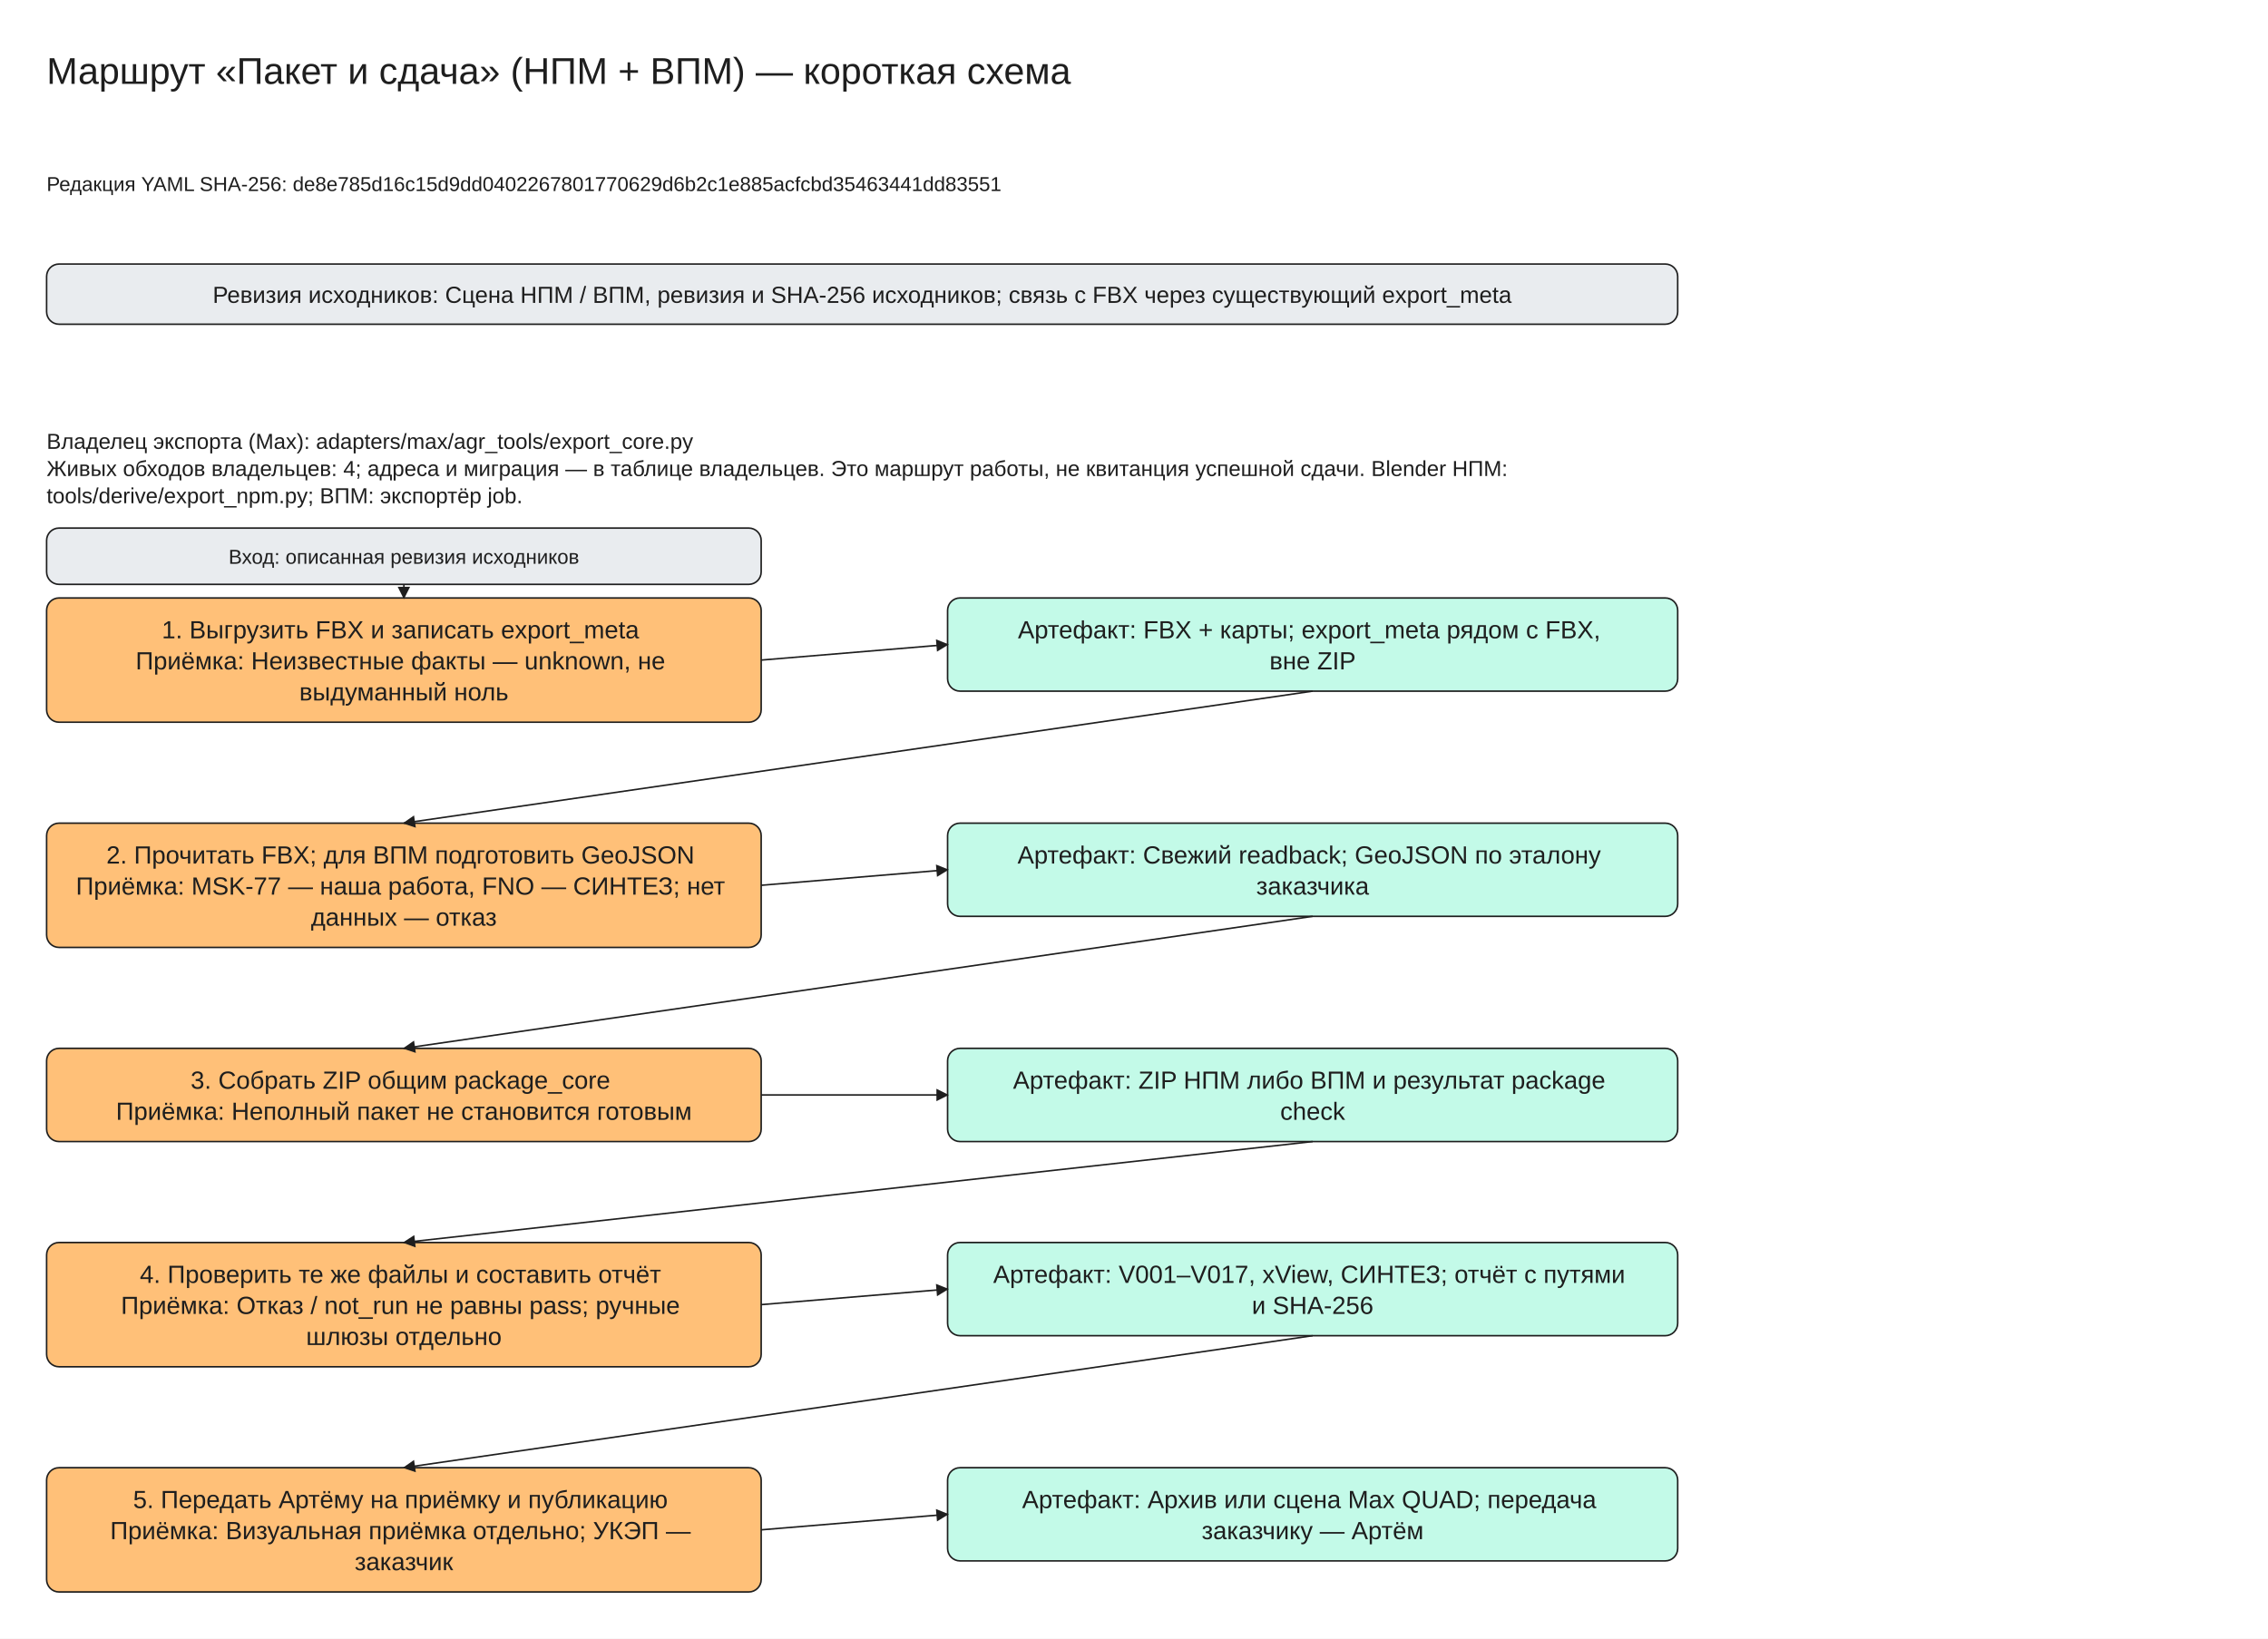
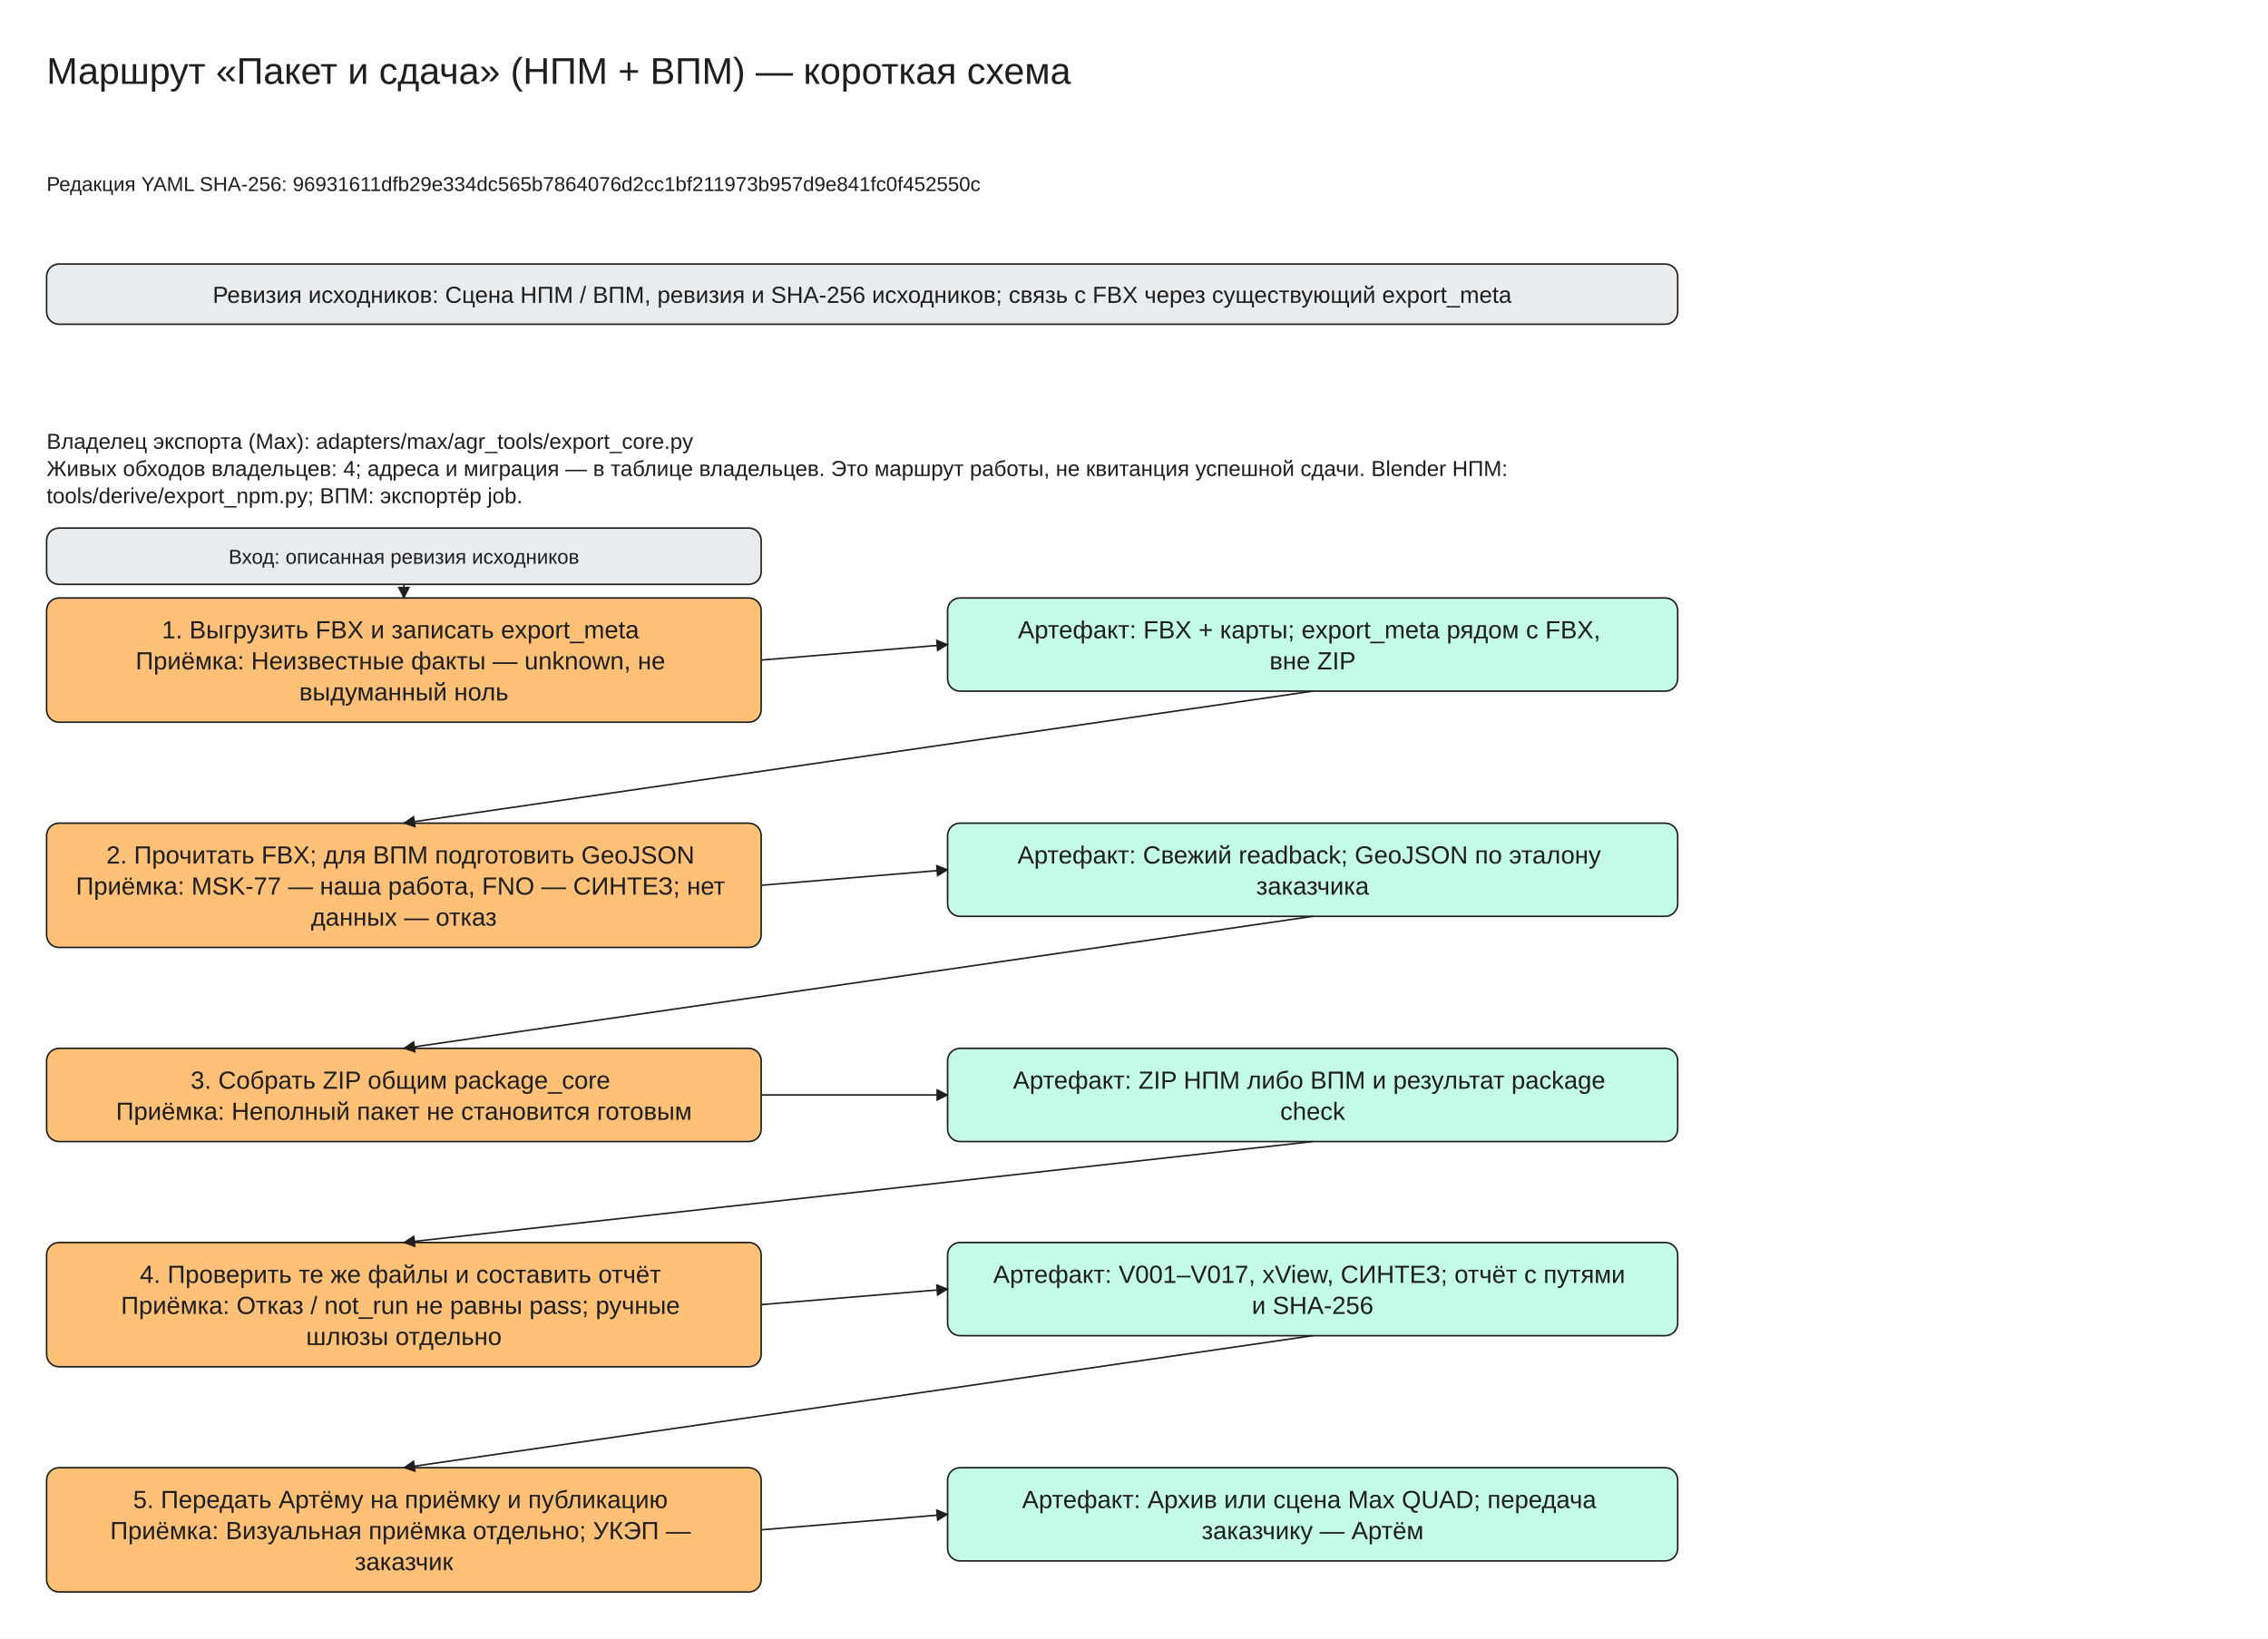
<svg xmlns="http://www.w3.org/2000/svg" viewBox="0 -30 1460 1055" width="1460" height="1055" font-family="Segoe UI, Arial, sans-serif">
  <defs>
    <marker id="arrow" viewBox="0 0 10 10" refX="9" refY="5" markerWidth="8" markerHeight="8" orient="auto-start-reverse">
      <path d="M0,0 L10,5 L0,10 z" fill="#1e1e1e" />
    </marker>
  </defs>
  <rect x="0" y="-30" width="1460" height="1055" fill="#ffffff" />
  <rect x="30" y="140" width="1050" height="38.75" rx="8" fill="#e9ecef" stroke="#1e1e1e" />
  <rect x="30" y="355" width="460" height="80.0" rx="8" fill="#ffc078" stroke="#1e1e1e" />
  <rect x="610" y="355" width="470" height="60.0" rx="8" fill="#c3fae8" stroke="#1e1e1e" />
  <rect x="30" y="310" width="460" height="36.25" rx="8" fill="#e9ecef" stroke="#1e1e1e" />
  <line x1="260.0" y1="346.25" x2="260.0" y2="355.0" stroke="#1e1e1e" marker-end="url(#arrow)" />
  <line x1="490" y1="395.0" x2="610" y2="385.0" stroke="#1e1e1e" marker-end="url(#arrow)" />
  <rect x="30" y="500.0" width="460" height="80.0" rx="8" fill="#ffc078" stroke="#1e1e1e" />
  <rect x="610" y="500.0" width="470" height="60.0" rx="8" fill="#c3fae8" stroke="#1e1e1e" />
  <line x1="845.0" y1="415.0" x2="260.0" y2="500.0" stroke="#1e1e1e" marker-end="url(#arrow)" />
  <line x1="490" y1="540.0" x2="610" y2="530.0" stroke="#1e1e1e" marker-end="url(#arrow)" />
  <rect x="30" y="645.0" width="460" height="60.0" rx="8" fill="#ffc078" stroke="#1e1e1e" />
  <rect x="610" y="645.0" width="470" height="60.0" rx="8" fill="#c3fae8" stroke="#1e1e1e" />
  <line x1="845.0" y1="560.0" x2="260.0" y2="645.0" stroke="#1e1e1e" marker-end="url(#arrow)" />
  <line x1="490" y1="675.0" x2="610" y2="675.0" stroke="#1e1e1e" marker-end="url(#arrow)" />
  <rect x="30" y="770.0" width="460" height="80.0" rx="8" fill="#ffc078" stroke="#1e1e1e" />
  <rect x="610" y="770.0" width="470" height="60.0" rx="8" fill="#c3fae8" stroke="#1e1e1e" />
  <line x1="845.0" y1="705.0" x2="260.0" y2="770.0" stroke="#1e1e1e" marker-end="url(#arrow)" />
  <line x1="490" y1="810.0" x2="610" y2="800.0" stroke="#1e1e1e" marker-end="url(#arrow)" />
  <rect x="30" y="915.0" width="460" height="80.0" rx="8" fill="#ffc078" stroke="#1e1e1e" />
  <rect x="610" y="915.0" width="470" height="60.0" rx="8" fill="#c3fae8" stroke="#1e1e1e" />
  <line x1="845.0" y1="830.0" x2="260.0" y2="915.0" stroke="#1e1e1e" marker-end="url(#arrow)" />
  <line x1="490" y1="955.0" x2="610" y2="945.0" stroke="#1e1e1e" marker-end="url(#arrow)" />
  <text x="30" y="0" font-size="24" text-anchor="start" fill="#1e1e1e">
    <tspan x="30" dy="24">Маршрут «Пакет и сдача» (НПМ + ВПМ) — короткая схема</tspan>
  </text>
  <text x="30" y="80" font-size="13" text-anchor="start" fill="#1e1e1e">
-     <tspan x="30" dy="13">Редакция YAML SHA-256: de8e785d16c15d9dd0402267801770629d6b2c1e885acfcbd35463441dd83551</tspan>
+     <tspan x="30" dy="13">Редакция YAML SHA-256: 96931611dfb29e334dc565b7864076d2cc1bf211973b957d9e841fc0f452550c</tspan>
  </text>
  <text x="555.0" y="150.0" font-size="15" text-anchor="middle" fill="#1e1e1e">
    <tspan x="555.0" dy="15">Ревизия исходников: Сцена НПМ / ВПМ, ревизия и SHA-256 исходников; связь с FBX через существующий export_meta</tspan>
  </text>
  <text x="30" y="245" font-size="14" text-anchor="start" fill="#1e1e1e">
    <tspan x="30" dy="14">Владелец экспорта (Max): adapters/max/agr_tools/export_core.py</tspan>
    <tspan x="30" dy="17.5">Живых обходов владельцев: 4; адреса и миграция — в таблице владельцев. Это маршрут работы, не квитанция успешной сдачи. Blender НПМ:</tspan>
    <tspan x="30" dy="17.5">tools/derive/export_npm.py; ВПМ: экспортёр job.</tspan>
  </text>
  <text x="260.0" y="365.0" font-size="16" text-anchor="middle" fill="#1e1e1e">
    <tspan x="260.0" dy="16">1. Выгрузить FBX и записать export_meta</tspan>
    <tspan x="260.0" dy="20.0">Приёмка: Неизвестные факты — unknown, не</tspan>
    <tspan x="260.0" dy="20.0">выдуманный ноль</tspan>
  </text>
  <text x="845.0" y="365.0" font-size="16" text-anchor="middle" fill="#1e1e1e">
    <tspan x="845.0" dy="16">Артефакт: FBX + карты; export_meta рядом с FBX,</tspan>
    <tspan x="845.0" dy="20.0">вне ZIP</tspan>
  </text>
  <text x="260.0" y="320.0" font-size="13" text-anchor="middle" fill="#1e1e1e">
    <tspan x="260.0" dy="13">Вход: описанная ревизия исходников</tspan>
  </text>
  <text x="260.0" y="510.0" font-size="16" text-anchor="middle" fill="#1e1e1e">
    <tspan x="260.0" dy="16">2. Прочитать FBX; для ВПМ подготовить GeoJSON</tspan>
    <tspan x="260.0" dy="20.0">Приёмка: MSK-77 — наша работа, FNO — СИНТЕЗ; нет</tspan>
    <tspan x="260.0" dy="20.0">данных — отказ</tspan>
  </text>
  <text x="845.0" y="510.0" font-size="16" text-anchor="middle" fill="#1e1e1e">
    <tspan x="845.0" dy="16">Артефакт: Свежий readback; GeoJSON по эталону</tspan>
    <tspan x="845.0" dy="20.0">заказчика</tspan>
  </text>
  <text x="260.0" y="655.0" font-size="16" text-anchor="middle" fill="#1e1e1e">
    <tspan x="260.0" dy="16">3. Собрать ZIP общим package_core</tspan>
    <tspan x="260.0" dy="20.0">Приёмка: Неполный пакет не становится готовым</tspan>
  </text>
  <text x="845.0" y="655.0" font-size="16" text-anchor="middle" fill="#1e1e1e">
    <tspan x="845.0" dy="16">Артефакт: ZIP НПМ либо ВПМ и результат package</tspan>
    <tspan x="845.0" dy="20.0">check</tspan>
  </text>
  <text x="260.0" y="780.0" font-size="16" text-anchor="middle" fill="#1e1e1e">
    <tspan x="260.0" dy="16">4. Проверить те же файлы и составить отчёт</tspan>
    <tspan x="260.0" dy="20.0">Приёмка: Отказ / not_run не равны pass; ручные</tspan>
    <tspan x="260.0" dy="20.0">шлюзы отдельно</tspan>
  </text>
  <text x="845.0" y="780.0" font-size="16" text-anchor="middle" fill="#1e1e1e">
    <tspan x="845.0" dy="16">Артефакт: V001–V017, xView, СИНТЕЗ; отчёт с путями</tspan>
    <tspan x="845.0" dy="20.0">и SHA-256</tspan>
  </text>
  <text x="260.0" y="925.0" font-size="16" text-anchor="middle" fill="#1e1e1e">
    <tspan x="260.0" dy="16">5. Передать Артёму на приёмку и публикацию</tspan>
    <tspan x="260.0" dy="20.0">Приёмка: Визуальная приёмка отдельно; УКЭП —</tspan>
    <tspan x="260.0" dy="20.0">заказчик</tspan>
  </text>
  <text x="845.0" y="925.0" font-size="16" text-anchor="middle" fill="#1e1e1e">
    <tspan x="845.0" dy="16">Артефакт: Архив или сцена Max QUAD; передача</tspan>
    <tspan x="845.0" dy="20.0">заказчику — Артём</tspan>
  </text>
</svg>
